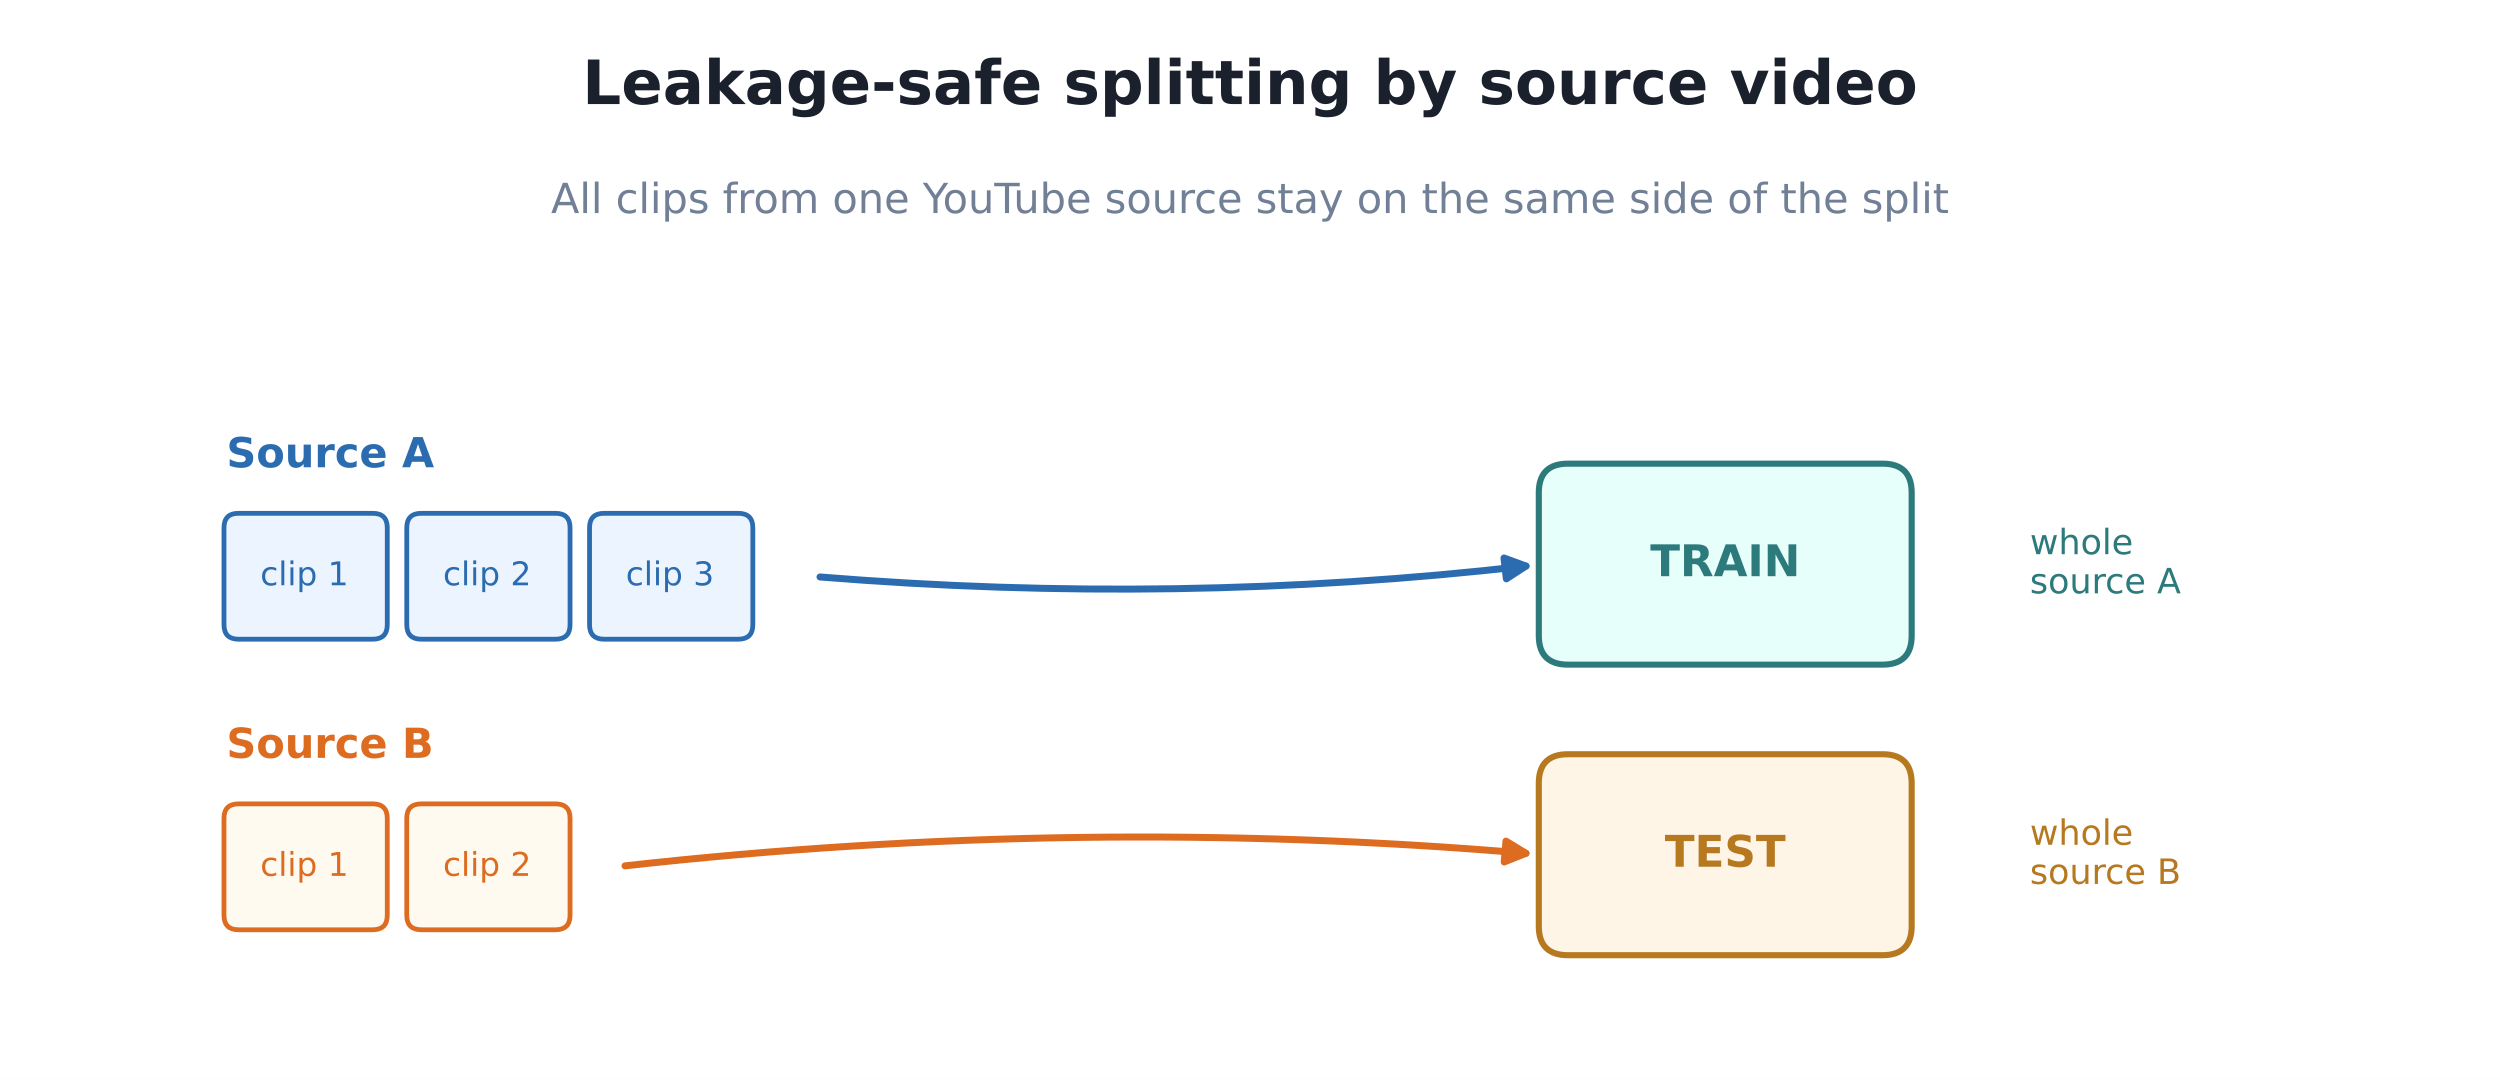
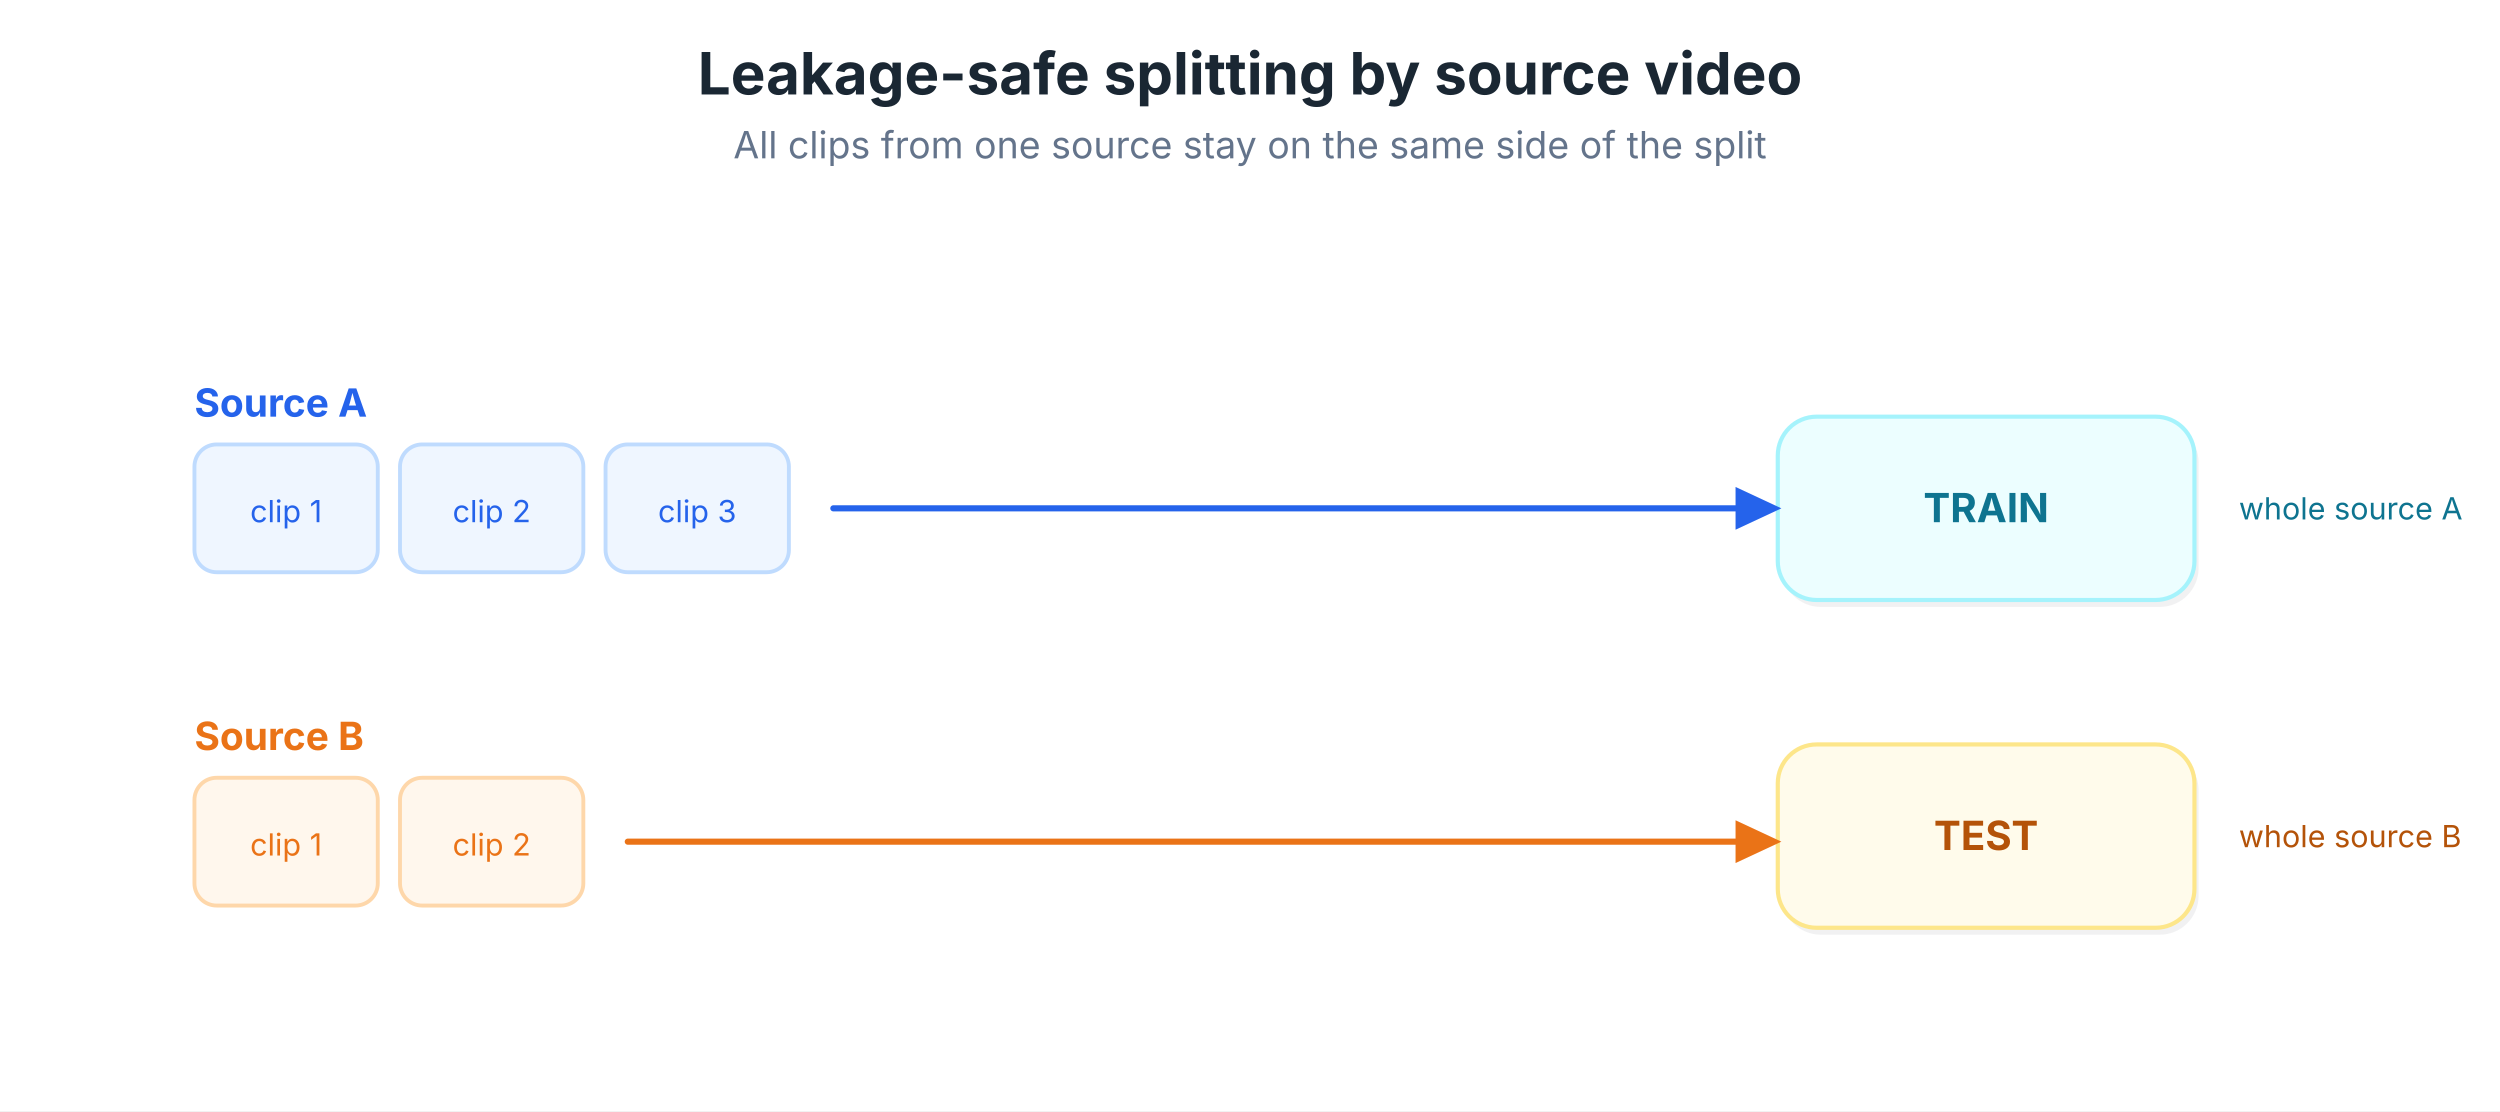
- <svg xmlns="http://www.w3.org/2000/svg" width="572.4pt" height="247.248pt" viewBox="0 0 572.4 247.248" version="1.1">
+ <svg xmlns="http://www.w3.org/2000/svg" width="900" height="400" viewBox="0 0 900 400">
+   <rect width="900" height="400" fill="#ffffff" />
  <defs>
-     <style type="text/css">*{stroke-linejoin: round; stroke-linecap: butt}</style>
+     <marker id="arrow" markerWidth="9" markerHeight="9" refX="6.5" refY="4" orient="auto">
+       <path d="M0.5,0.5 L8,4 L0.5,7.5 z" fill="#94a3b8" />
+     </marker>
+     <marker id="arrowBlue" markerWidth="9" markerHeight="9" refX="6.5" refY="4" orient="auto">
+       <path d="M0.5,0.5 L8,4 L0.5,7.5 z" fill="#2563eb" />
+     </marker>
+     <marker id="arrowOrange" markerWidth="9" markerHeight="9" refX="6.5" refY="4" orient="auto">
+       <path d="M0.5,0.5 L8,4 L0.5,7.5 z" fill="#ea7317" />
+     </marker>
+     <marker id="arrowGreen" markerWidth="9" markerHeight="9" refX="6.5" refY="4" orient="auto">
+       <path d="M0.5,0.5 L8,4 L0.5,7.5 z" fill="#16a34a" />
+     </marker>
+     <marker id="arrowSlate" markerWidth="9" markerHeight="9" refX="6.5" refY="4" orient="auto">
+       <path d="M0.5,0.5 L8,4 L0.5,7.5 z" fill="#475569" />
+     </marker>
+     <marker id="arrowMute" markerWidth="9" markerHeight="9" refX="6.5" refY="4" orient="auto">
+       <path d="M0.5,0.5 L8,4 L0.5,7.5 z" fill="#64748b" />
+     </marker>
+     <marker id="arrowPurple" markerWidth="9" markerHeight="9" refX="6.5" refY="4" orient="auto">
+       <path d="M0.5,0.5 L8,4 L0.5,7.5 z" fill="#7c3aed" />
+     </marker>
  </defs>
-   <g id="figure_1">
-     <g id="patch_1">
-       <path d="M 0 247.248  L 572.4 247.248  L 572.4 0  L 0 0  z " style="fill: #ffffff" />
-     </g>
-     <g id="axes_1">
-       <g id="patch_2">
-         <path d="M 54.63 146.354  L 85.32 146.354  Q 88.668 146.354 88.668 143.028  L 88.668 120.852  Q 88.668 117.526 85.32 117.526  L 54.63 117.526  Q 51.282 117.526 51.282 120.852  L 51.282 143.028  Q 51.282 146.354 54.63 146.354  z " clip-path="url(#p64a0fc16bd)" style="fill: #ebf4ff; stroke: #2b6cb0; stroke-width: 1.1; stroke-linejoin: miter" />
-       </g>
-       <g id="patch_3">
-         <path d="M 96.48 146.354  L 127.17 146.354  Q 130.518 146.354 130.518 143.028  L 130.518 120.852  Q 130.518 117.526 127.17 117.526  L 96.48 117.526  Q 93.132 117.526 93.132 120.852  L 93.132 143.028  Q 93.132 146.354 96.48 146.354  z " clip-path="url(#p64a0fc16bd)" style="fill: #ebf4ff; stroke: #2b6cb0; stroke-width: 1.1; stroke-linejoin: miter" />
-       </g>
-       <g id="patch_4">
-         <path d="M 138.33 146.354  L 169.02 146.354  Q 172.368 146.354 172.368 143.028  L 172.368 120.852  Q 172.368 117.526 169.02 117.526  L 138.33 117.526  Q 134.982 117.526 134.982 120.852  L 134.982 143.028  Q 134.982 146.354 138.33 146.354  z " clip-path="url(#p64a0fc16bd)" style="fill: #ebf4ff; stroke: #2b6cb0; stroke-width: 1.1; stroke-linejoin: miter" />
-       </g>
-       <g id="patch_5">
-         <path d="M 54.63 212.882  L 85.32 212.882  Q 88.668 212.882 88.668 209.556  L 88.668 187.38  Q 88.668 184.054 85.32 184.054  L 54.63 184.054  Q 51.282 184.054 51.282 187.38  L 51.282 209.556  Q 51.282 212.882 54.63 212.882  z " clip-path="url(#p64a0fc16bd)" style="fill: #fffaf0; stroke: #dd6b20; stroke-width: 1.1; stroke-linejoin: miter" />
-       </g>
-       <g id="patch_6">
-         <path d="M 96.48 212.882  L 127.17 212.882  Q 130.518 212.882 130.518 209.556  L 130.518 187.38  Q 130.518 184.054 127.17 184.054  L 96.48 184.054  Q 93.132 184.054 93.132 187.38  L 93.132 209.556  Q 93.132 212.882 96.48 212.882  z " clip-path="url(#p64a0fc16bd)" style="fill: #fffaf0; stroke: #dd6b20; stroke-width: 1.1; stroke-linejoin: miter" />
-       </g>
-       <g id="patch_7">
-         <path d="M 359.019 152.176  L 431.001 152.176  Q 437.697 152.176 437.697 145.523  L 437.697 112.813  Q 437.697 106.16 431.001 106.16  L 359.019 106.16  Q 352.323 106.16 352.323 112.813  L 352.323 145.523  Q 352.323 152.176 359.019 152.176  z " clip-path="url(#p64a0fc16bd)" style="fill: #e6fffa; stroke: #2c7a7b; stroke-width: 1.4; stroke-linejoin: miter" />
-       </g>
-       <g id="patch_8">
-         <path d="M 359.019 218.704  L 431.001 218.704  Q 437.697 218.704 437.697 212.051  L 437.697 179.341  Q 437.697 172.688 431.001 172.688  L 359.019 172.688  Q 352.323 172.688 352.323 179.341  L 352.323 212.051  Q 352.323 218.704 359.019 218.704  z " clip-path="url(#p64a0fc16bd)" style="fill: #fef5e7; stroke: #b7791f; stroke-width: 1.4; stroke-linejoin: miter" />
-       </g>
-       <g id="patch_9">
-         <path d="M 187.753 132.104  Q 269.595 138.727 349.395 129.601  " clip-path="url(#p64a0fc16bd)" style="fill: none; stroke: #2b6cb0; stroke-width: 1.6; stroke-linecap: round" />
-         <path d="M 344.353 127.762  L 349.395 129.601  L 344.898 132.531  z " clip-path="url(#p64a0fc16bd)" style="fill: #2b6cb0; stroke: #2b6cb0; stroke-width: 1.6; stroke-linecap: round" />
-       </g>
-       <g id="patch_10">
-         <path d="M 143.107 198.245  Q 247.004 186.677 349.385 195.373  " clip-path="url(#p64a0fc16bd)" style="fill: none; stroke: #dd6b20; stroke-width: 1.6; stroke-linecap: round" />
-         <path d="M 344.805 192.576  L 349.385 195.373  L 344.399 197.359  z " clip-path="url(#p64a0fc16bd)" style="fill: #dd6b20; stroke: #dd6b20; stroke-width: 1.6; stroke-linecap: round" />
-       </g>
-       <g id="text_1">
-         <text style="font-weight: 700; font-size: 14px; font-family: 'DejaVu Sans'; text-anchor: middle; fill: #1a202c" x="286.2" y="23.832" transform="rotate(-0 286.2 23.832)">Leakage-safe splitting by source video</text>
-       </g>
-       <g id="text_2">
-         <text style="font-size: 9.5px; font-family: 'DejaVu Sans'; text-anchor: middle; fill: #718096" x="286.2" y="48.78" transform="rotate(-0 286.2 48.78)">All clips from one YouTube source stay on the same side of the split</text>
-       </g>
-       <g id="text_3">
-         <text style="font-weight: 700; font-size: 9.5px; font-family: 'DejaVu Sans'; text-anchor: start; fill: #2b6cb0" x="51.84" y="106.992" transform="rotate(-0 51.84 106.992)">Source A</text>
-       </g>
-       <g id="text_4">
-         <text style="font-size: 7.5px; font-family: 'DejaVu Sans'; text-anchor: middle; fill: #2b6cb0" x="69.696" y="134.01" transform="rotate(-0 69.696 134.0095)">clip 1</text>
-       </g>
-       <g id="text_5">
-         <text style="font-size: 7.5px; font-family: 'DejaVu Sans'; text-anchor: middle; fill: #2b6cb0" x="111.546" y="134.01" transform="rotate(-0 111.546 134.0095)">clip 2</text>
-       </g>
-       <g id="text_6">
-         <text style="font-size: 7.5px; font-family: 'DejaVu Sans'; text-anchor: middle; fill: #2b6cb0" x="153.396" y="134.01" transform="rotate(-0 153.396 134.0095)">clip 3</text>
-       </g>
-       <g id="text_7">
-         <text style="font-weight: 700; font-size: 9.5px; font-family: 'DejaVu Sans'; text-anchor: start; fill: #dd6b20" x="51.84" y="173.52" transform="rotate(-0 51.84 173.52)">Source B</text>
-       </g>
-       <g id="text_8">
-         <text style="font-size: 7.5px; font-family: 'DejaVu Sans'; text-anchor: middle; fill: #dd6b20" x="69.696" y="200.538" transform="rotate(-0 69.696 200.5375)">clip 1</text>
-       </g>
-       <g id="text_9">
-         <text style="font-size: 7.5px; font-family: 'DejaVu Sans'; text-anchor: middle; fill: #dd6b20" x="111.546" y="200.538" transform="rotate(-0 111.546 200.5375)">clip 2</text>
-       </g>
-       <g id="text_10">
-         <text style="font-weight: 700; font-size: 10px; font-family: 'DejaVu Sans'; text-anchor: middle; fill: #2c7a7b" x="395.01" y="131.927" transform="rotate(-0 395.01 131.9274)">TRAIN</text>
-       </g>
-       <g id="text_11">
-         <text style="font-weight: 700; font-size: 10px; font-family: 'DejaVu Sans'; text-anchor: middle; fill: #b7791f" x="395.01" y="198.455" transform="rotate(-0 395.01 198.4554)">TEST</text>
-       </g>
-       <g id="text_12">
-         <text style="font-size: 8px; font-family: 'DejaVu Sans'; fill: #2c7a7b" transform="translate(464.76 126.8964)">whole</text>
-         <text style="font-size: 8px; font-family: 'DejaVu Sans'; fill: #2c7a7b" transform="translate(464.76 135.8546)">source A</text>
-       </g>
-       <g id="text_13">
-         <text style="font-size: 8px; font-family: 'DejaVu Sans'; fill: #b7791f" transform="translate(464.76 193.4244)">whole</text>
-         <text style="font-size: 8px; font-family: 'DejaVu Sans'; fill: #b7791f" transform="translate(464.76 202.3826)">source B</text>
-       </g>
-     </g>
-   </g>
-   <defs>
-     <clipPath id="p64a0fc16bd">
-       <rect x="7.2" y="7.2" width="558" height="232.848" />
-     </clipPath>
-   </defs>
+   <text x="450.0" y="34" font-family="Inter, -apple-system, BlinkMacSystemFont, 'Segoe UI', Helvetica, Arial, sans-serif" font-size="21" fill="#1a2733" font-weight="700" text-anchor="middle">Leakage-safe splitting by source video</text>
+   <text x="450.0" y="57" font-family="Inter, -apple-system, BlinkMacSystemFont, 'Segoe UI', Helvetica, Arial, sans-serif" font-size="13.5" fill="#64748b" font-weight="400" text-anchor="middle">All clips from one source stay on the same side of the split</text>
+   <text x="70" y="150" font-family="Inter, -apple-system, BlinkMacSystemFont, 'Segoe UI', Helvetica, Arial, sans-serif" font-size="14" fill="#2563eb" font-weight="700" text-anchor="start">Source A</text>
+   <rect x="70" y="160" width="66" height="46" rx="8" fill="#eff6ff" stroke="#bfdbfe" stroke-width="1.4" />
+   <text x="103" y="188" font-family="Inter, -apple-system, BlinkMacSystemFont, 'Segoe UI', Helvetica, Arial, sans-serif" font-size="11" fill="#2563eb" font-weight="400" text-anchor="middle">clip 1</text>
+   <rect x="144" y="160" width="66" height="46" rx="8" fill="#eff6ff" stroke="#bfdbfe" stroke-width="1.4" />
+   <text x="177" y="188" font-family="Inter, -apple-system, BlinkMacSystemFont, 'Segoe UI', Helvetica, Arial, sans-serif" font-size="11" fill="#2563eb" font-weight="400" text-anchor="middle">clip 2</text>
+   <rect x="218" y="160" width="66" height="46" rx="8" fill="#eff6ff" stroke="#bfdbfe" stroke-width="1.4" />
+   <text x="251" y="188" font-family="Inter, -apple-system, BlinkMacSystemFont, 'Segoe UI', Helvetica, Arial, sans-serif" font-size="11" fill="#2563eb" font-weight="400" text-anchor="middle">clip 3</text>
+   <text x="70" y="270" font-family="Inter, -apple-system, BlinkMacSystemFont, 'Segoe UI', Helvetica, Arial, sans-serif" font-size="14" fill="#ea7317" font-weight="700" text-anchor="start">Source B</text>
+   <rect x="70" y="280" width="66" height="46" rx="8" fill="#fff7ed" stroke="#fed7aa" stroke-width="1.4" />
+   <text x="103" y="308" font-family="Inter, -apple-system, BlinkMacSystemFont, 'Segoe UI', Helvetica, Arial, sans-serif" font-size="11" fill="#ea7317" font-weight="400" text-anchor="middle">clip 1</text>
+   <rect x="144" y="280" width="66" height="46" rx="8" fill="#fff7ed" stroke="#fed7aa" stroke-width="1.4" />
+   <text x="177" y="308" font-family="Inter, -apple-system, BlinkMacSystemFont, 'Segoe UI', Helvetica, Arial, sans-serif" font-size="11" fill="#ea7317" font-weight="400" text-anchor="middle">clip 2</text>
+   <rect x="641.5" y="152.5" width="150" height="66" rx="14" fill="#0f172a" opacity="0.06" />
+   <rect x="640" y="150" width="150" height="66" rx="14" fill="#ecfeff" stroke="#a5f3fc" stroke-width="1.5" />
+   <text x="715.0" y="188.0" font-family="Inter, -apple-system, BlinkMacSystemFont, 'Segoe UI', Helvetica, Arial, sans-serif" font-size="14.5" fill="#0e7490" font-weight="700" text-anchor="middle">TRAIN</text>
+   <rect x="641.5" y="270.5" width="150" height="66" rx="14" fill="#0f172a" opacity="0.06" />
+   <rect x="640" y="268" width="150" height="66" rx="14" fill="#fffbeb" stroke="#fde68a" stroke-width="1.5" />
+   <text x="715.0" y="306.0" font-family="Inter, -apple-system, BlinkMacSystemFont, 'Segoe UI', Helvetica, Arial, sans-serif" font-size="14.5" fill="#b45309" font-weight="700" text-anchor="middle">TEST</text>
+   <path d="M 300 183 H 638" fill="none" stroke="#2563eb" stroke-width="2.2" stroke-linecap="round" stroke-linejoin="round" marker-end="url(#arrowBlue)" />
+   <path d="M 226 303 H 638" fill="none" stroke="#ea7317" stroke-width="2.2" stroke-linecap="round" stroke-linejoin="round" marker-end="url(#arrowOrange)" />
+   <text x="806" y="187" font-family="Inter, -apple-system, BlinkMacSystemFont, 'Segoe UI', Helvetica, Arial, sans-serif" font-size="11" fill="#0e7490" font-weight="400" text-anchor="start">whole source A</text>
+   <text x="806" y="305" font-family="Inter, -apple-system, BlinkMacSystemFont, 'Segoe UI', Helvetica, Arial, sans-serif" font-size="11" fill="#b45309" font-weight="400" text-anchor="start">whole source B</text>
</svg>
